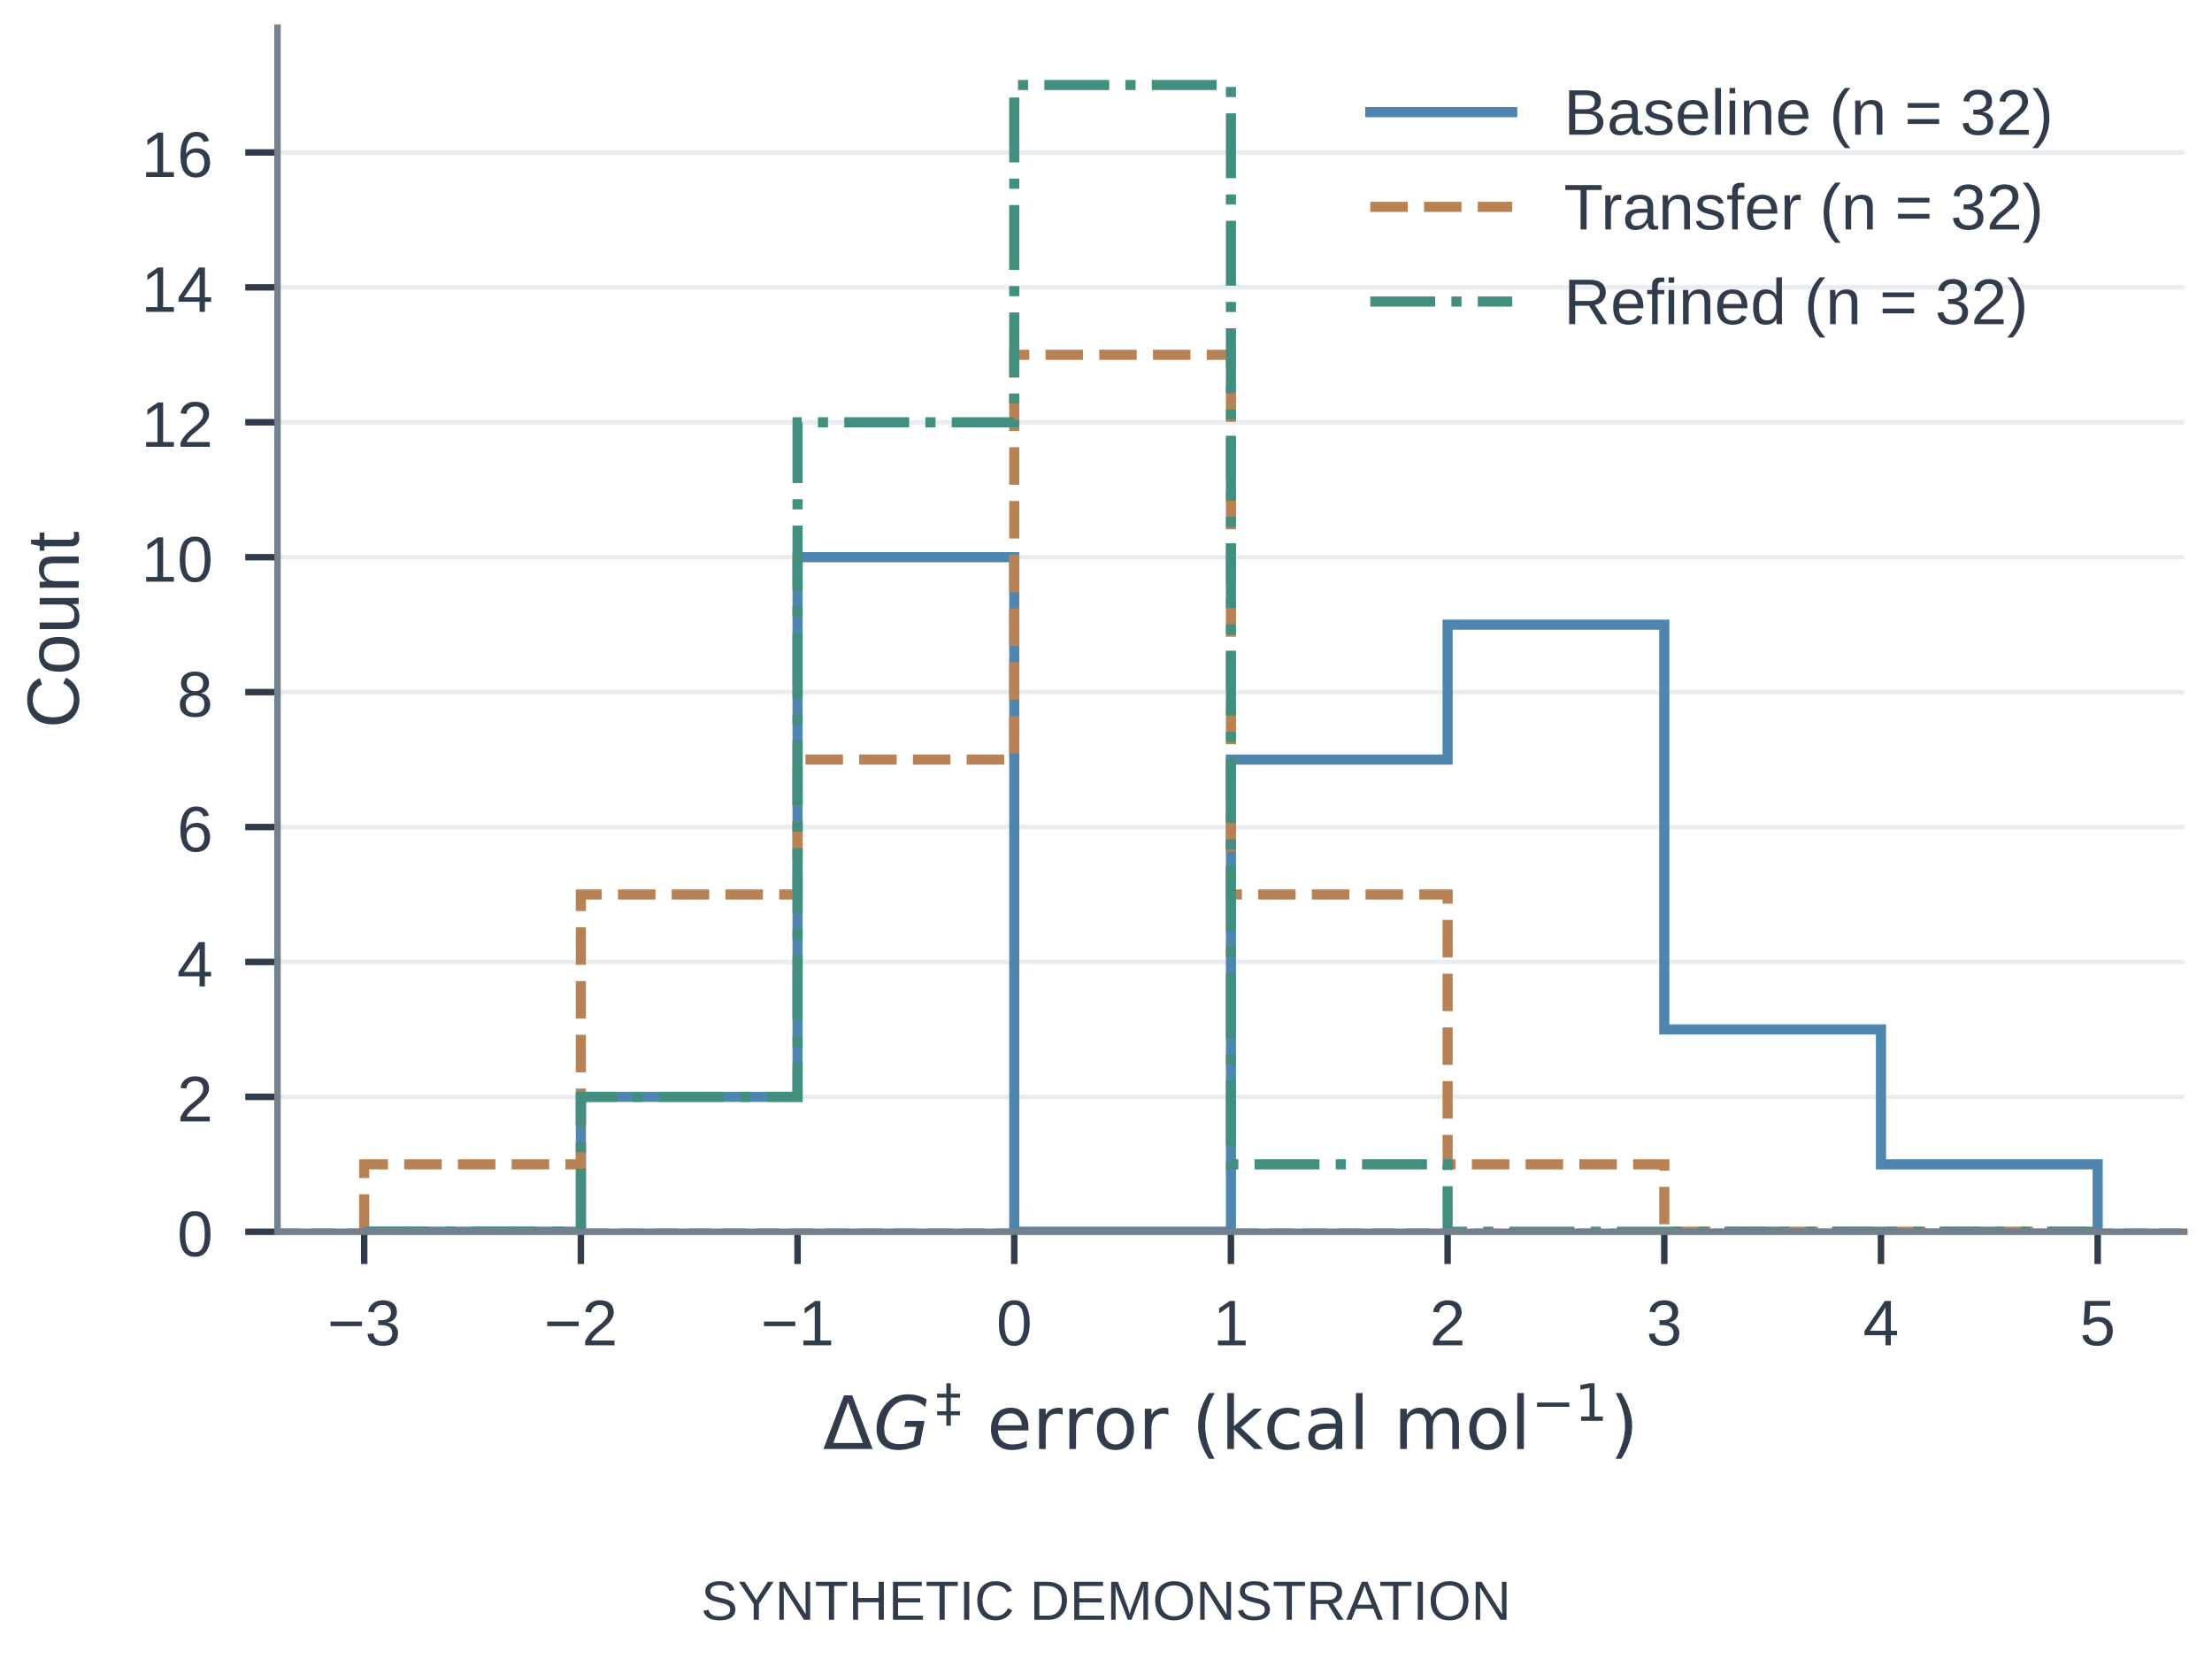
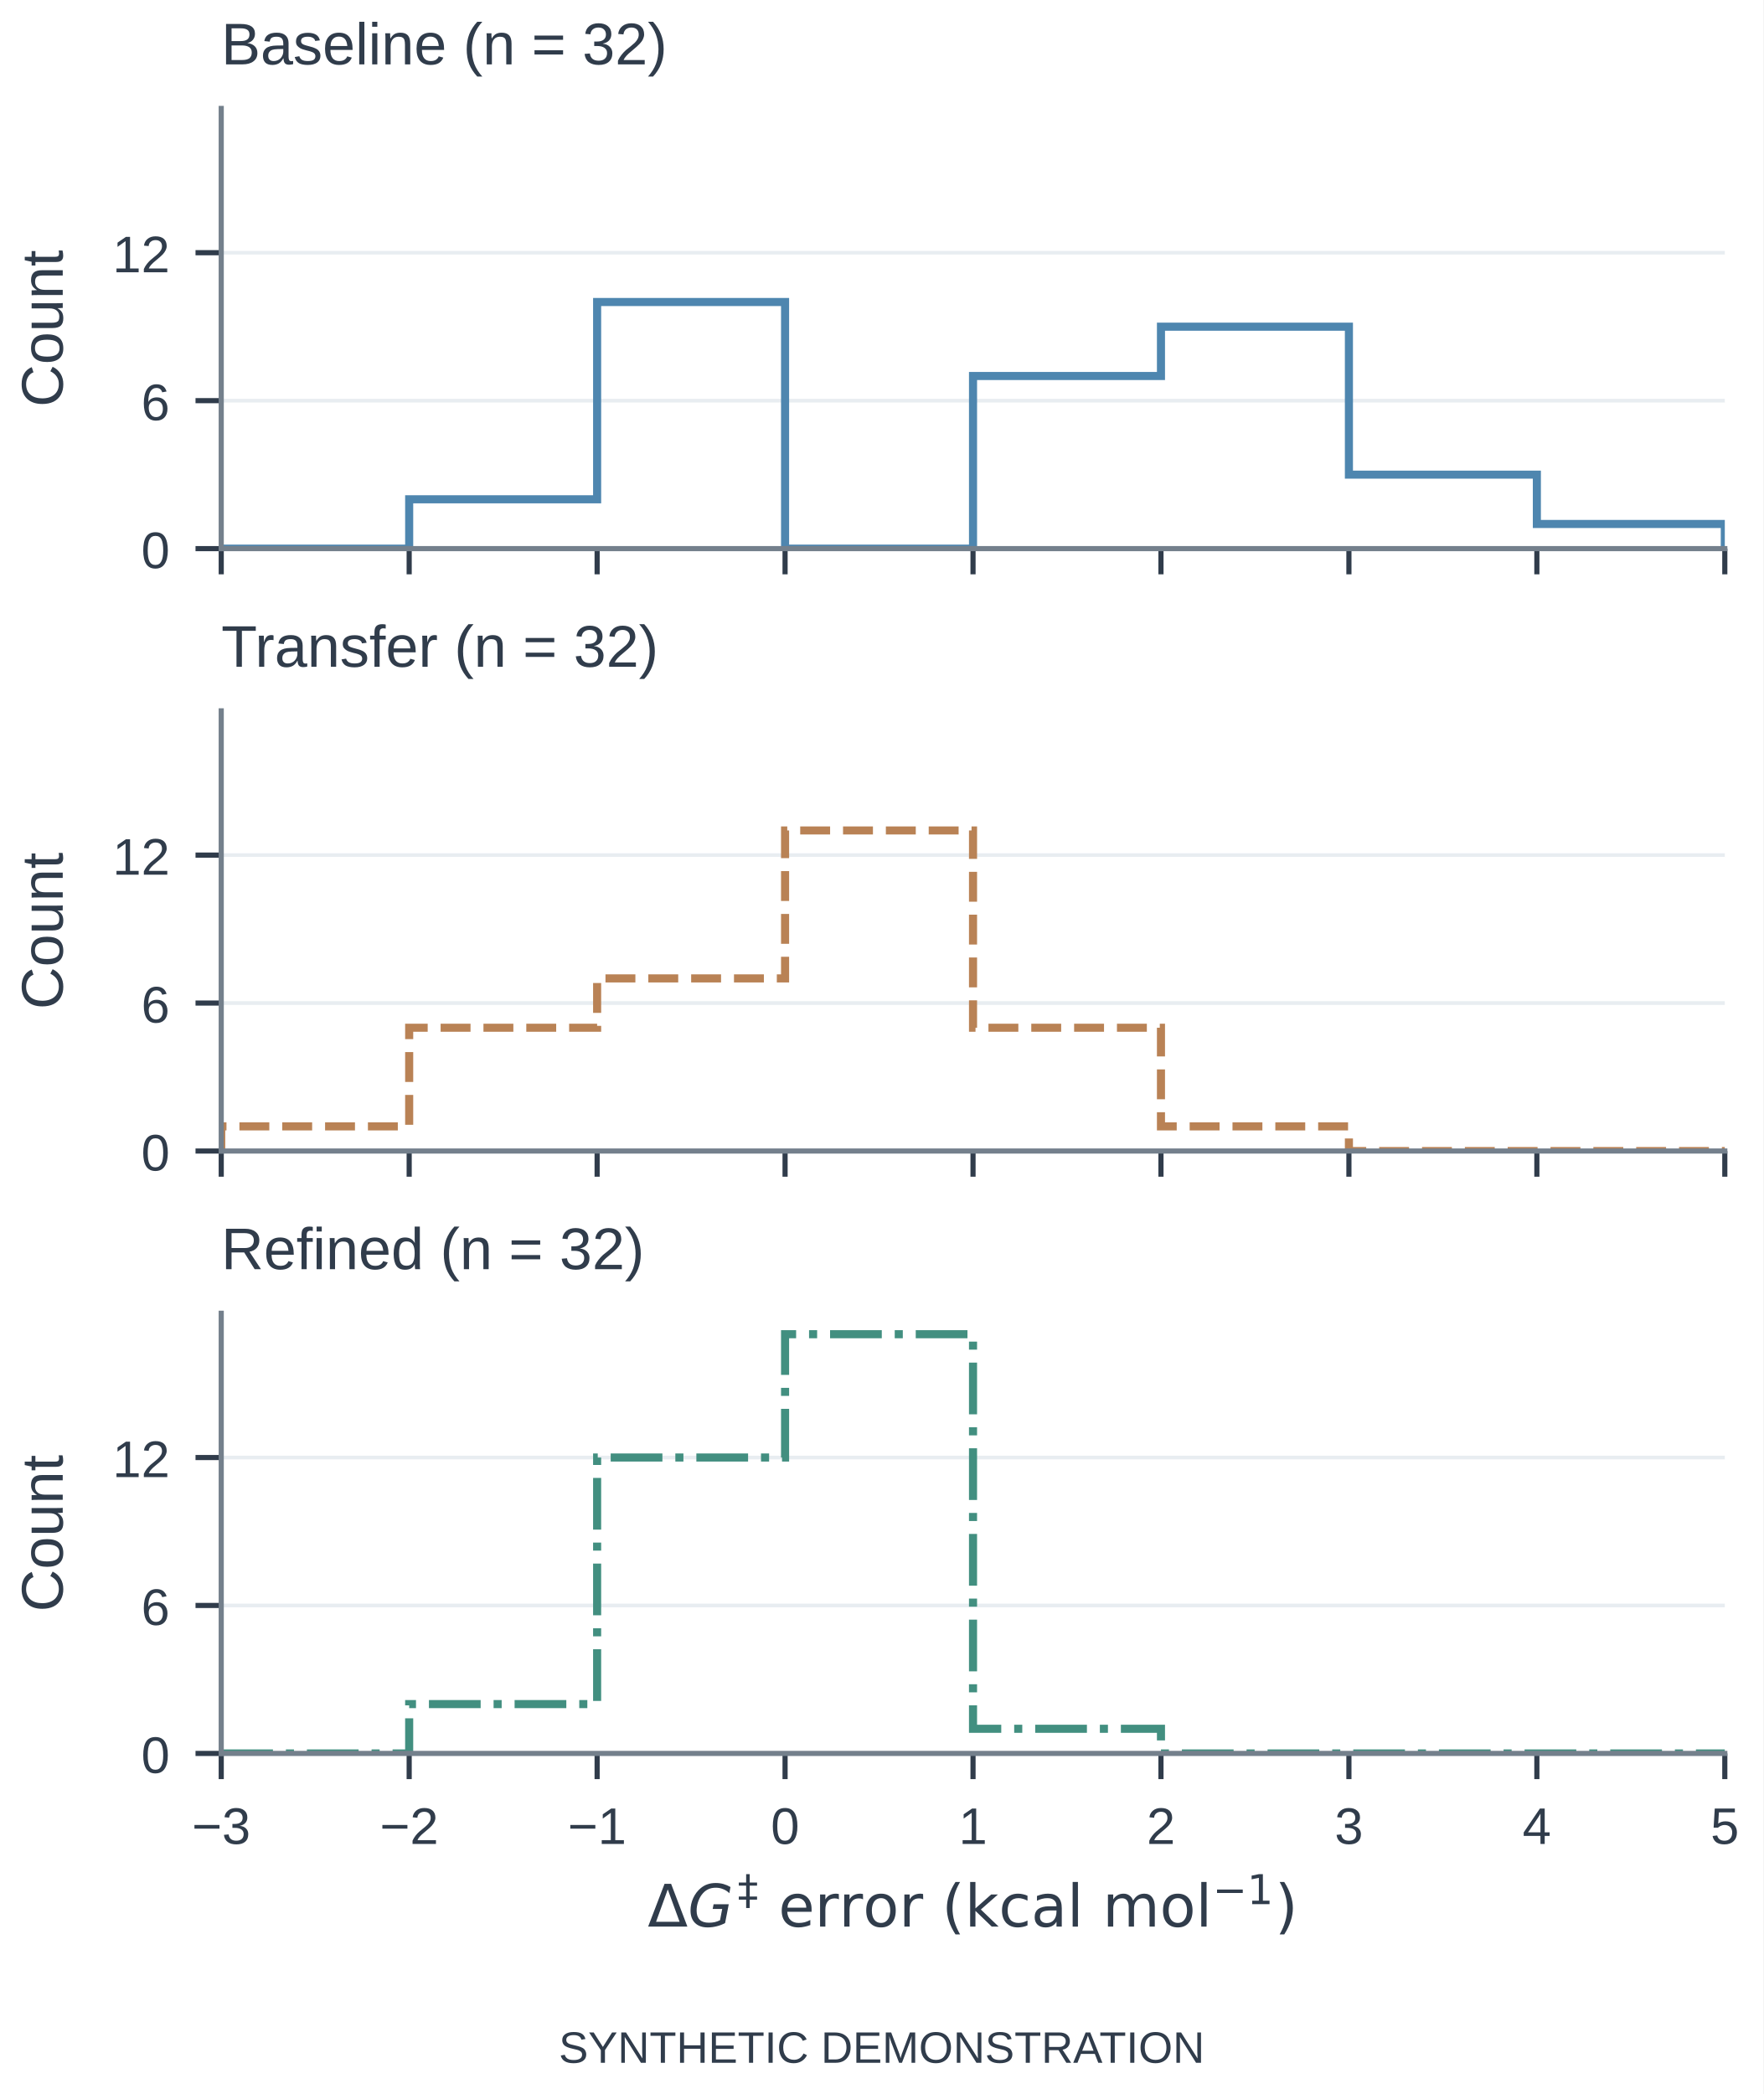
- <svg xmlns="http://www.w3.org/2000/svg" xmlns:xlink="http://www.w3.org/1999/xlink" width="240pt" height="180pt" viewBox="0 0 240 180" version="1.1">
+ <svg xmlns="http://www.w3.org/2000/svg" xmlns:xlink="http://www.w3.org/1999/xlink" width="240pt" height="285pt" viewBox="0 0 240 285" version="1.1">
  <defs>
    <style type="text/css">*{stroke-linejoin: round; stroke-linecap: butt}</style>
  </defs>
  <g id="figure_1">
    <g id="patch_1">
-       <path d="M 0 180  L 240 180  L 240 0  L 0 0  z " style="fill: #ffffff" />
+       <path d="M 0 285  L 240 285  L 240 0  L 0 0  z " style="fill: #ffffff" />
    </g>
    <g id="axes_1">
      <g id="patch_2">
-         <path d="M 30.11 133.647  L 237 133.647  L 237 3  L 30.11 3  z " style="fill: #ffffff" />
+         <path d="M 30.11 74.669  L 234.75 74.669  L 234.75 14.76  L 30.11 14.76  z " style="fill: #ffffff" />
      </g>
      <g id="matplotlib.axis_1">
        <g id="xtick_1">
          <g id="line2d_1">
            <defs>
-               <path id="mc27069fe9d" d="M 0 0  L 0 3.5  " style="stroke: #303c4b; stroke-width: 0.7" />
+               <path id="m906fffd0c0" d="M 0 0  L 0 3.5  " style="stroke: #303c4b; stroke-width: 0.7" />
            </defs>
            <g>
-               <use xlink:href="#mc27069fe9d" x="39.514" y="133.647" style="fill: #303c4b; stroke: #303c4b; stroke-width: 0.7" />
-             </g>
-           </g>
-           <g id="text_1">
-             <text style="font-size: 7px; font-family: 'Liberation Sans', 'DejaVu Sans', 'Arial', 'Helvetica', sans-serif; text-anchor: middle; fill: #303c4b" x="39.514" y="145.966" transform="rotate(-0 39.51431 145.9662)">−3</text>
+               <use xlink:href="#m906fffd0c0" x="30.11" y="74.669" style="fill: #303c4b; stroke: #303c4b; stroke-width: 0.7" />
+             </g>
          </g>
        </g>
        <g id="xtick_2">
          <g id="line2d_2">
            <g>
-               <use xlink:href="#mc27069fe9d" x="63.024" y="133.647" style="fill: #303c4b; stroke: #303c4b; stroke-width: 0.7" />
-             </g>
-           </g>
-           <g id="text_2">
-             <text style="font-size: 7px; font-family: 'Liberation Sans', 'DejaVu Sans', 'Arial', 'Helvetica', sans-serif; text-anchor: middle; fill: #303c4b" x="63.024" y="145.966" transform="rotate(-0 63.02448 145.9662)">−2</text>
+               <use xlink:href="#m906fffd0c0" x="55.69" y="74.669" style="fill: #303c4b; stroke: #303c4b; stroke-width: 0.7" />
+             </g>
          </g>
        </g>
        <g id="xtick_3">
          <g id="line2d_3">
            <g>
-               <use xlink:href="#mc27069fe9d" x="86.535" y="133.647" style="fill: #303c4b; stroke: #303c4b; stroke-width: 0.7" />
-             </g>
-           </g>
-           <g id="text_3">
-             <text style="font-size: 7px; font-family: 'Liberation Sans', 'DejaVu Sans', 'Arial', 'Helvetica', sans-serif; text-anchor: middle; fill: #303c4b" x="86.535" y="145.966" transform="rotate(-0 86.53466 145.9662)">−1</text>
+               <use xlink:href="#m906fffd0c0" x="81.27" y="74.669" style="fill: #303c4b; stroke: #303c4b; stroke-width: 0.7" />
+             </g>
          </g>
        </g>
        <g id="xtick_4">
          <g id="line2d_4">
            <g>
-               <use xlink:href="#mc27069fe9d" x="110.045" y="133.647" style="fill: #303c4b; stroke: #303c4b; stroke-width: 0.7" />
-             </g>
-           </g>
-           <g id="text_4">
-             <text style="font-size: 7px; font-family: 'Liberation Sans', 'DejaVu Sans', 'Arial', 'Helvetica', sans-serif; text-anchor: middle; fill: #303c4b" x="110.045" y="145.966" transform="rotate(-0 110.0448 145.9662)">0</text>
+               <use xlink:href="#m906fffd0c0" x="106.85" y="74.669" style="fill: #303c4b; stroke: #303c4b; stroke-width: 0.7" />
+             </g>
          </g>
        </g>
        <g id="xtick_5">
          <g id="line2d_5">
            <g>
-               <use xlink:href="#mc27069fe9d" x="133.555" y="133.647" style="fill: #303c4b; stroke: #303c4b; stroke-width: 0.7" />
-             </g>
-           </g>
-           <g id="text_5">
-             <text style="font-size: 7px; font-family: 'Liberation Sans', 'DejaVu Sans', 'Arial', 'Helvetica', sans-serif; text-anchor: middle; fill: #303c4b" x="133.555" y="145.966" transform="rotate(-0 133.555 145.9662)">1</text>
+               <use xlink:href="#m906fffd0c0" x="132.43" y="74.669" style="fill: #303c4b; stroke: #303c4b; stroke-width: 0.7" />
+             </g>
          </g>
        </g>
        <g id="xtick_6">
          <g id="line2d_6">
            <g>
-               <use xlink:href="#mc27069fe9d" x="157.065" y="133.647" style="fill: #303c4b; stroke: #303c4b; stroke-width: 0.7" />
-             </g>
-           </g>
-           <g id="text_6">
-             <text style="font-size: 7px; font-family: 'Liberation Sans', 'DejaVu Sans', 'Arial', 'Helvetica', sans-serif; text-anchor: middle; fill: #303c4b" x="157.065" y="145.966" transform="rotate(-0 157.0652 145.9662)">2</text>
+               <use xlink:href="#m906fffd0c0" x="158.01" y="74.669" style="fill: #303c4b; stroke: #303c4b; stroke-width: 0.7" />
+             </g>
          </g>
        </g>
        <g id="xtick_7">
          <g id="line2d_7">
            <g>
-               <use xlink:href="#mc27069fe9d" x="180.575" y="133.647" style="fill: #303c4b; stroke: #303c4b; stroke-width: 0.7" />
-             </g>
-           </g>
-           <g id="text_7">
-             <text style="font-size: 7px; font-family: 'Liberation Sans', 'DejaVu Sans', 'Arial', 'Helvetica', sans-serif; text-anchor: middle; fill: #303c4b" x="180.575" y="145.966" transform="rotate(-0 180.5753 145.9662)">3</text>
+               <use xlink:href="#m906fffd0c0" x="183.59" y="74.669" style="fill: #303c4b; stroke: #303c4b; stroke-width: 0.7" />
+             </g>
          </g>
        </g>
        <g id="xtick_8">
          <g id="line2d_8">
            <g>
-               <use xlink:href="#mc27069fe9d" x="204.086" y="133.647" style="fill: #303c4b; stroke: #303c4b; stroke-width: 0.7" />
-             </g>
-           </g>
-           <g id="text_8">
-             <text style="font-size: 7px; font-family: 'Liberation Sans', 'DejaVu Sans', 'Arial', 'Helvetica', sans-serif; text-anchor: middle; fill: #303c4b" x="204.086" y="145.966" transform="rotate(-0 204.0855 145.9662)">4</text>
+               <use xlink:href="#m906fffd0c0" x="209.17" y="74.669" style="fill: #303c4b; stroke: #303c4b; stroke-width: 0.7" />
+             </g>
          </g>
        </g>
        <g id="xtick_9">
          <g id="line2d_9">
            <g>
-               <use xlink:href="#mc27069fe9d" x="227.596" y="133.647" style="fill: #303c4b; stroke: #303c4b; stroke-width: 0.7" />
-             </g>
-           </g>
-           <g id="text_9">
-             <text style="font-size: 7px; font-family: 'Liberation Sans', 'DejaVu Sans', 'Arial', 'Helvetica', sans-serif; text-anchor: middle; fill: #303c4b" x="227.596" y="145.966" transform="rotate(-0 227.5957 145.9662)">5</text>
-           </g>
-         </g>
-         <g id="text_10">
-           <g style="fill: #303c4b" transform="translate(89.275 158.0782)">
+               <use xlink:href="#m906fffd0c0" x="234.75" y="74.669" style="fill: #303c4b; stroke: #303c4b; stroke-width: 0.7" />
+             </g>
+           </g>
+         </g>
+       </g>
+       <g id="matplotlib.axis_2">
+         <g id="ytick_1">
+           <g id="line2d_10">
+             <path d="M 30.11 74.669  L 234.75 74.669  " clip-path="url(#pae2742f921)" style="fill: none; stroke: #dce3e9; stroke-opacity: 0.65; stroke-width: 0.5; stroke-linecap: square" />
+           </g>
+           <g id="line2d_11">
+             <defs>
+               <path id="m9476d2b6a3" d="M 0 0  L -3.5 0  " style="stroke: #303c4b; stroke-width: 0.7" />
+             </defs>
+             <g>
+               <use xlink:href="#m9476d2b6a3" x="30.11" y="74.669" style="fill: #303c4b; stroke: #303c4b; stroke-width: 0.7" />
+             </g>
+           </g>
+           <g id="text_1">
+             <text style="font-size: 7px; font-family: 'Liberation Sans', 'DejaVu Sans', 'Arial', 'Helvetica', sans-serif; text-anchor: end; fill: #303c4b" x="23.11" y="77.328" transform="rotate(-0 23.11024 77.32839)">0</text>
+           </g>
+         </g>
+         <g id="ytick_2">
+           <g id="line2d_12">
+             <path d="M 30.11 54.532  L 234.75 54.532  " clip-path="url(#pae2742f921)" style="fill: none; stroke: #dce3e9; stroke-opacity: 0.65; stroke-width: 0.5; stroke-linecap: square" />
+           </g>
+           <g id="line2d_13">
+             <g>
+               <use xlink:href="#m9476d2b6a3" x="30.11" y="54.532" style="fill: #303c4b; stroke: #303c4b; stroke-width: 0.7" />
+             </g>
+           </g>
+           <g id="text_2">
+             <text style="font-size: 7px; font-family: 'Liberation Sans', 'DejaVu Sans', 'Arial', 'Helvetica', sans-serif; text-anchor: end; fill: #303c4b" x="23.11" y="57.191" transform="rotate(-0 23.11024 57.19101)">6</text>
+           </g>
+         </g>
+         <g id="ytick_3">
+           <g id="line2d_14">
+             <path d="M 30.11 34.394  L 234.75 34.394  " clip-path="url(#pae2742f921)" style="fill: none; stroke: #dce3e9; stroke-opacity: 0.65; stroke-width: 0.5; stroke-linecap: square" />
+           </g>
+           <g id="line2d_15">
+             <g>
+               <use xlink:href="#m9476d2b6a3" x="30.11" y="34.394" style="fill: #303c4b; stroke: #303c4b; stroke-width: 0.7" />
+             </g>
+           </g>
+           <g id="text_3">
+             <text style="font-size: 7px; font-family: 'Liberation Sans', 'DejaVu Sans', 'Arial', 'Helvetica', sans-serif; text-anchor: end; fill: #303c4b" x="23.11" y="37.054" transform="rotate(-0 23.11024 37.05363)">12</text>
+           </g>
+         </g>
+         <g id="text_4">
+           <text style="font-size: 8px; font-family: 'Liberation Sans', 'DejaVu Sans', 'Arial', 'Helvetica', sans-serif; text-anchor: middle; fill: #303c4b" x="8.539" y="44.715" transform="rotate(-90 8.53899 44.71459)">Count</text>
+         </g>
+       </g>
+       <g id="patch_3">
+         <path d="M 30.11 74.669  L 30.11 74.669  L 55.69 74.669  L 55.69 67.956  L 81.27 67.956  L 81.27 41.107  L 106.85 41.107  L 106.85 74.669  L 132.43 74.669  L 132.43 51.175  L 158.01 51.175  L 158.01 44.463  L 183.59 44.463  L 183.59 64.6  L 209.17 64.6  L 209.17 71.313  L 234.75 71.313  L 234.75 74.669  " clip-path="url(#pae2742f921)" style="fill: none; stroke: #4e86af; stroke-width: 1.1; stroke-linejoin: miter" />
+       </g>
+       <g id="patch_4">
+         <path d="M 30.11 74.669  L 30.11 14.76  " style="fill: none; stroke: #74808c; stroke-width: 0.7; stroke-linejoin: miter; stroke-linecap: square" />
+       </g>
+       <g id="patch_5">
+         <path d="M 30.11 74.669  L 234.75 74.669  " style="fill: none; stroke: #74808c; stroke-width: 0.7; stroke-linejoin: miter; stroke-linecap: square" />
+       </g>
+       <g id="text_5">
+         <text style="font-size: 8px; font-family: 'Liberation Sans', 'DejaVu Sans', 'Arial', 'Helvetica', sans-serif; text-anchor: start; fill: #303c4b" x="30.11" y="8.76" transform="rotate(-0 30.11024 8.76024)">Baseline (n = 32)</text>
+       </g>
+     </g>
+     <g id="axes_2">
+       <g id="patch_6">
+         <path d="M 30.11 156.658  L 234.75 156.658  L 234.75 96.749  L 30.11 96.749  z " style="fill: #ffffff" />
+       </g>
+       <g id="matplotlib.axis_3">
+         <g id="xtick_10">
+           <g id="line2d_16">
+             <g>
+               <use xlink:href="#m906fffd0c0" x="30.11" y="156.658" style="fill: #303c4b; stroke: #303c4b; stroke-width: 0.7" />
+             </g>
+           </g>
+         </g>
+         <g id="xtick_11">
+           <g id="line2d_17">
+             <g>
+               <use xlink:href="#m906fffd0c0" x="55.69" y="156.658" style="fill: #303c4b; stroke: #303c4b; stroke-width: 0.7" />
+             </g>
+           </g>
+         </g>
+         <g id="xtick_12">
+           <g id="line2d_18">
+             <g>
+               <use xlink:href="#m906fffd0c0" x="81.27" y="156.658" style="fill: #303c4b; stroke: #303c4b; stroke-width: 0.7" />
+             </g>
+           </g>
+         </g>
+         <g id="xtick_13">
+           <g id="line2d_19">
+             <g>
+               <use xlink:href="#m906fffd0c0" x="106.85" y="156.658" style="fill: #303c4b; stroke: #303c4b; stroke-width: 0.7" />
+             </g>
+           </g>
+         </g>
+         <g id="xtick_14">
+           <g id="line2d_20">
+             <g>
+               <use xlink:href="#m906fffd0c0" x="132.43" y="156.658" style="fill: #303c4b; stroke: #303c4b; stroke-width: 0.7" />
+             </g>
+           </g>
+         </g>
+         <g id="xtick_15">
+           <g id="line2d_21">
+             <g>
+               <use xlink:href="#m906fffd0c0" x="158.01" y="156.658" style="fill: #303c4b; stroke: #303c4b; stroke-width: 0.7" />
+             </g>
+           </g>
+         </g>
+         <g id="xtick_16">
+           <g id="line2d_22">
+             <g>
+               <use xlink:href="#m906fffd0c0" x="183.59" y="156.658" style="fill: #303c4b; stroke: #303c4b; stroke-width: 0.7" />
+             </g>
+           </g>
+         </g>
+         <g id="xtick_17">
+           <g id="line2d_23">
+             <g>
+               <use xlink:href="#m906fffd0c0" x="209.17" y="156.658" style="fill: #303c4b; stroke: #303c4b; stroke-width: 0.7" />
+             </g>
+           </g>
+         </g>
+         <g id="xtick_18">
+           <g id="line2d_24">
+             <g>
+               <use xlink:href="#m906fffd0c0" x="234.75" y="156.658" style="fill: #303c4b; stroke: #303c4b; stroke-width: 0.7" />
+             </g>
+           </g>
+         </g>
+       </g>
+       <g id="matplotlib.axis_4">
+         <g id="ytick_4">
+           <g id="line2d_25">
+             <path d="M 30.11 156.658  L 234.75 156.658  " clip-path="url(#pb9763c09b0)" style="fill: none; stroke: #dce3e9; stroke-opacity: 0.65; stroke-width: 0.5; stroke-linecap: square" />
+           </g>
+           <g id="line2d_26">
+             <g>
+               <use xlink:href="#m9476d2b6a3" x="30.11" y="156.658" style="fill: #303c4b; stroke: #303c4b; stroke-width: 0.7" />
+             </g>
+           </g>
+           <g id="text_6">
+             <text style="font-size: 7px; font-family: 'Liberation Sans', 'DejaVu Sans', 'Arial', 'Helvetica', sans-serif; text-anchor: end; fill: #303c4b" x="23.11" y="159.318" transform="rotate(-0 23.11024 159.3176)">0</text>
+           </g>
+         </g>
+         <g id="ytick_5">
+           <g id="line2d_27">
+             <path d="M 30.11 136.521  L 234.75 136.521  " clip-path="url(#pb9763c09b0)" style="fill: none; stroke: #dce3e9; stroke-opacity: 0.65; stroke-width: 0.5; stroke-linecap: square" />
+           </g>
+           <g id="line2d_28">
+             <g>
+               <use xlink:href="#m9476d2b6a3" x="30.11" y="136.521" style="fill: #303c4b; stroke: #303c4b; stroke-width: 0.7" />
+             </g>
+           </g>
+           <g id="text_7">
+             <text style="font-size: 7px; font-family: 'Liberation Sans', 'DejaVu Sans', 'Arial', 'Helvetica', sans-serif; text-anchor: end; fill: #303c4b" x="23.11" y="139.18" transform="rotate(-0 23.11024 139.1802)">6</text>
+           </g>
+         </g>
+         <g id="ytick_6">
+           <g id="line2d_29">
+             <path d="M 30.11 116.383  L 234.75 116.383  " clip-path="url(#pb9763c09b0)" style="fill: none; stroke: #dce3e9; stroke-opacity: 0.65; stroke-width: 0.5; stroke-linecap: square" />
+           </g>
+           <g id="line2d_30">
+             <g>
+               <use xlink:href="#m9476d2b6a3" x="30.11" y="116.383" style="fill: #303c4b; stroke: #303c4b; stroke-width: 0.7" />
+             </g>
+           </g>
+           <g id="text_8">
+             <text style="font-size: 7px; font-family: 'Liberation Sans', 'DejaVu Sans', 'Arial', 'Helvetica', sans-serif; text-anchor: end; fill: #303c4b" x="23.11" y="119.043" transform="rotate(-0 23.11024 119.0428)">12</text>
+           </g>
+         </g>
+         <g id="text_9">
+           <text style="font-size: 8px; font-family: 'Liberation Sans', 'DejaVu Sans', 'Arial', 'Helvetica', sans-serif; text-anchor: middle; fill: #303c4b" x="8.539" y="126.704" transform="rotate(-90 8.53899 126.7038)">Count</text>
+         </g>
+       </g>
+       <g id="patch_7">
+         <path d="M 30.11 156.658  L 30.11 153.302  L 55.69 153.302  L 55.69 139.877  L 81.27 139.877  L 81.27 133.165  L 106.85 133.165  L 106.85 113.027  L 132.43 113.027  L 132.43 139.877  L 158.01 139.877  L 158.01 153.302  L 183.59 153.302  L 183.59 156.658  L 209.17 156.658  L 209.17 156.658  L 234.75 156.658  L 234.75 156.658  " clip-path="url(#pb9763c09b0)" style="fill: none; stroke-dasharray: 4.07,1.76; stroke-dashoffset: 0; stroke: #b98255; stroke-width: 1.1; stroke-linejoin: miter" />
+       </g>
+       <g id="patch_8">
+         <path d="M 30.11 156.658  L 30.11 96.749  " style="fill: none; stroke: #74808c; stroke-width: 0.7; stroke-linejoin: miter; stroke-linecap: square" />
+       </g>
+       <g id="patch_9">
+         <path d="M 30.11 156.658  L 234.75 156.658  " style="fill: none; stroke: #74808c; stroke-width: 0.7; stroke-linejoin: miter; stroke-linecap: square" />
+       </g>
+       <g id="text_10">
+         <text style="font-size: 8px; font-family: 'Liberation Sans', 'DejaVu Sans', 'Arial', 'Helvetica', sans-serif; text-anchor: start; fill: #303c4b" x="30.11" y="90.749" transform="rotate(-0 30.11024 90.74941)">Transfer (n = 32)</text>
+       </g>
+     </g>
+     <g id="axes_3">
+       <g id="patch_10">
+         <path d="M 30.11 238.647  L 234.75 238.647  L 234.75 178.739  L 30.11 178.739  z " style="fill: #ffffff" />
+       </g>
+       <g id="matplotlib.axis_5">
+         <g id="xtick_19">
+           <g id="line2d_31">
+             <g>
+               <use xlink:href="#m906fffd0c0" x="30.11" y="238.647" style="fill: #303c4b; stroke: #303c4b; stroke-width: 0.7" />
+             </g>
+           </g>
+           <g id="text_11">
+             <text style="font-size: 7px; font-family: 'Liberation Sans', 'DejaVu Sans', 'Arial', 'Helvetica', sans-serif; text-anchor: middle; fill: #303c4b" x="30.11" y="250.966" transform="rotate(-0 30.11024 250.9662)">−3</text>
+           </g>
+         </g>
+         <g id="xtick_20">
+           <g id="line2d_32">
+             <g>
+               <use xlink:href="#m906fffd0c0" x="55.69" y="238.647" style="fill: #303c4b; stroke: #303c4b; stroke-width: 0.7" />
+             </g>
+           </g>
+           <g id="text_12">
+             <text style="font-size: 7px; font-family: 'Liberation Sans', 'DejaVu Sans', 'Arial', 'Helvetica', sans-serif; text-anchor: middle; fill: #303c4b" x="55.69" y="250.966" transform="rotate(-0 55.69018 250.9662)">−2</text>
+           </g>
+         </g>
+         <g id="xtick_21">
+           <g id="line2d_33">
+             <g>
+               <use xlink:href="#m906fffd0c0" x="81.27" y="238.647" style="fill: #303c4b; stroke: #303c4b; stroke-width: 0.7" />
+             </g>
+           </g>
+           <g id="text_13">
+             <text style="font-size: 7px; font-family: 'Liberation Sans', 'DejaVu Sans', 'Arial', 'Helvetica', sans-serif; text-anchor: middle; fill: #303c4b" x="81.27" y="250.966" transform="rotate(-0 81.27012 250.9662)">−1</text>
+           </g>
+         </g>
+         <g id="xtick_22">
+           <g id="line2d_34">
+             <g>
+               <use xlink:href="#m906fffd0c0" x="106.85" y="238.647" style="fill: #303c4b; stroke: #303c4b; stroke-width: 0.7" />
+             </g>
+           </g>
+           <g id="text_14">
+             <text style="font-size: 7px; font-family: 'Liberation Sans', 'DejaVu Sans', 'Arial', 'Helvetica', sans-serif; text-anchor: middle; fill: #303c4b" x="106.85" y="250.966" transform="rotate(-0 106.8501 250.9662)">0</text>
+           </g>
+         </g>
+         <g id="xtick_23">
+           <g id="line2d_35">
+             <g>
+               <use xlink:href="#m906fffd0c0" x="132.43" y="238.647" style="fill: #303c4b; stroke: #303c4b; stroke-width: 0.7" />
+             </g>
+           </g>
+           <g id="text_15">
+             <text style="font-size: 7px; font-family: 'Liberation Sans', 'DejaVu Sans', 'Arial', 'Helvetica', sans-serif; text-anchor: middle; fill: #303c4b" x="132.43" y="250.966" transform="rotate(-0 132.43 250.9662)">1</text>
+           </g>
+         </g>
+         <g id="xtick_24">
+           <g id="line2d_36">
+             <g>
+               <use xlink:href="#m906fffd0c0" x="158.01" y="238.647" style="fill: #303c4b; stroke: #303c4b; stroke-width: 0.7" />
+             </g>
+           </g>
+           <g id="text_16">
+             <text style="font-size: 7px; font-family: 'Liberation Sans', 'DejaVu Sans', 'Arial', 'Helvetica', sans-serif; text-anchor: middle; fill: #303c4b" x="158.01" y="250.966" transform="rotate(-0 158.0099 250.9662)">2</text>
+           </g>
+         </g>
+         <g id="xtick_25">
+           <g id="line2d_37">
+             <g>
+               <use xlink:href="#m906fffd0c0" x="183.59" y="238.647" style="fill: #303c4b; stroke: #303c4b; stroke-width: 0.7" />
+             </g>
+           </g>
+           <g id="text_17">
+             <text style="font-size: 7px; font-family: 'Liberation Sans', 'DejaVu Sans', 'Arial', 'Helvetica', sans-serif; text-anchor: middle; fill: #303c4b" x="183.59" y="250.966" transform="rotate(-0 183.5899 250.9662)">3</text>
+           </g>
+         </g>
+         <g id="xtick_26">
+           <g id="line2d_38">
+             <g>
+               <use xlink:href="#m906fffd0c0" x="209.17" y="238.647" style="fill: #303c4b; stroke: #303c4b; stroke-width: 0.7" />
+             </g>
+           </g>
+           <g id="text_18">
+             <text style="font-size: 7px; font-family: 'Liberation Sans', 'DejaVu Sans', 'Arial', 'Helvetica', sans-serif; text-anchor: middle; fill: #303c4b" x="209.17" y="250.966" transform="rotate(-0 209.1698 250.9662)">4</text>
+           </g>
+         </g>
+         <g id="xtick_27">
+           <g id="line2d_39">
+             <g>
+               <use xlink:href="#m906fffd0c0" x="234.75" y="238.647" style="fill: #303c4b; stroke: #303c4b; stroke-width: 0.7" />
+             </g>
+           </g>
+           <g id="text_19">
+             <text style="font-size: 7px; font-family: 'Liberation Sans', 'DejaVu Sans', 'Arial', 'Helvetica', sans-serif; text-anchor: middle; fill: #303c4b" x="234.75" y="250.966" transform="rotate(-0 234.7498 250.9662)">5</text>
+           </g>
+         </g>
+         <g id="text_20">
+           <g style="fill: #303c4b" transform="translate(88.15 263.0782)">
            <text>
              <tspan x="0" y="-0.858" style="font-size: 8px; font-family: 'DejaVu Sans'; fill: #303c4b">Δ</tspan>
              <tspan x="15.267" y="-0.858" style="font-size: 8px; font-family: 'DejaVu Sans'; fill: #303c4b"> </tspan>
              <tspan x="17.81" y="-0.858" style="font-size: 8px; font-family: 'DejaVu Sans'; fill: #303c4b">e</tspan>
              <tspan x="22.732" y="-0.858" style="font-size: 8px; font-family: 'DejaVu Sans'; fill: #303c4b">r</tspan>
              <tspan x="26.021" y="-0.858" style="font-size: 8px; font-family: 'DejaVu Sans'; fill: #303c4b">r</tspan>
              <tspan x="29.31" y="-0.858" style="font-size: 8px; font-family: 'DejaVu Sans'; fill: #303c4b">o</tspan>
              <tspan x="34.204" y="-0.858" style="font-size: 8px; font-family: 'DejaVu Sans'; fill: #303c4b">r</tspan>
              <tspan x="37.493" y="-0.858" style="font-size: 8px; font-family: 'DejaVu Sans'; fill: #303c4b"> </tspan>
              <tspan x="40.036" y="-0.858" style="font-size: 8px; font-family: 'DejaVu Sans'; fill: #303c4b">(</tspan>
              <tspan x="43.157" y="-0.858" style="font-size: 8px; font-family: 'DejaVu Sans'; fill: #303c4b">k</tspan>
              <tspan x="47.79" y="-0.858" style="font-size: 8px; font-family: 'DejaVu Sans'; fill: #303c4b">c</tspan>
              <tspan x="52.189" y="-0.858" style="font-size: 8px; font-family: 'DejaVu Sans'; fill: #303c4b">a</tspan>
              <tspan x="57.091" y="-0.858" style="font-size: 8px; font-family: 'DejaVu Sans'; fill: #303c4b">l</tspan>
              <tspan x="61.911" y="-0.858" style="font-size: 8px; font-family: 'DejaVu Sans'; fill: #303c4b">m</tspan>
              <tspan x="69.704" y="-0.858" style="font-size: 8px; font-family: 'DejaVu Sans'; fill: #303c4b">o</tspan>
              <tspan x="74.599" y="-0.858" style="font-size: 8px; font-family: 'DejaVu Sans'; fill: #303c4b">l</tspan>
              <tspan x="85.372" y="-0.858" style="font-size: 8px; font-family: 'DejaVu Sans'; fill: #303c4b">)</tspan>
              <tspan x="5.473" y="-0.858" style="font-style: oblique; font-size: 8px; font-family: 'DejaVu Sans'; fill: #303c4b">G</tspan>
              <tspan x="12.248" y="-3.92" style="font-size: 5.6px; font-family: 'DejaVu Sans'; fill: #303c4b">‡</tspan>
              <tspan x="76.898" y="-3.92" style="font-size: 5.6px; font-family: 'DejaVu Sans'; fill: #303c4b">−</tspan>
              <tspan x="81.59" y="-3.92" style="font-size: 5.6px; font-family: 'DejaVu Sans'; fill: #303c4b">1</tspan>
            </text>
          </g>
        </g>
      </g>
-       <g id="matplotlib.axis_2">
-         <g id="ytick_1">
-           <g id="line2d_10">
-             <path d="M 30.11 133.647  L 237 133.647  " clip-path="url(#p00fb5fcd9d)" style="fill: none; stroke: #dce3e9; stroke-opacity: 0.65; stroke-width: 0.5; stroke-linecap: square" />
-           </g>
-           <g id="line2d_11">
-             <defs>
-               <path id="m2885108299" d="M 0 0  L -3.5 0  " style="stroke: #303c4b; stroke-width: 0.7" />
-             </defs>
-             <g>
-               <use xlink:href="#m2885108299" x="30.11" y="133.647" style="fill: #303c4b; stroke: #303c4b; stroke-width: 0.7" />
-             </g>
-           </g>
-           <g id="text_11">
-             <text style="font-size: 7px; font-family: 'Liberation Sans', 'DejaVu Sans', 'Arial', 'Helvetica', sans-serif; text-anchor: end; fill: #303c4b" x="23.11" y="136.307" transform="rotate(-0 23.11024 136.3067)">0</text>
-           </g>
-         </g>
-         <g id="ytick_2">
-           <g id="line2d_12">
-             <path d="M 30.11 119.009  L 237 119.009  " clip-path="url(#p00fb5fcd9d)" style="fill: none; stroke: #dce3e9; stroke-opacity: 0.65; stroke-width: 0.5; stroke-linecap: square" />
-           </g>
-           <g id="line2d_13">
-             <g>
-               <use xlink:href="#m2885108299" x="30.11" y="119.009" style="fill: #303c4b; stroke: #303c4b; stroke-width: 0.7" />
-             </g>
-           </g>
-           <g id="text_12">
-             <text style="font-size: 7px; font-family: 'Liberation Sans', 'DejaVu Sans', 'Arial', 'Helvetica', sans-serif; text-anchor: end; fill: #303c4b" x="23.11" y="121.668" transform="rotate(-0 23.11024 121.6684)">2</text>
-           </g>
-         </g>
-         <g id="ytick_3">
-           <g id="line2d_14">
-             <path d="M 30.11 104.371  L 237 104.371  " clip-path="url(#p00fb5fcd9d)" style="fill: none; stroke: #dce3e9; stroke-opacity: 0.65; stroke-width: 0.5; stroke-linecap: square" />
-           </g>
-           <g id="line2d_15">
-             <g>
-               <use xlink:href="#m2885108299" x="30.11" y="104.371" style="fill: #303c4b; stroke: #303c4b; stroke-width: 0.7" />
-             </g>
-           </g>
-           <g id="text_13">
-             <text style="font-size: 7px; font-family: 'Liberation Sans', 'DejaVu Sans', 'Arial', 'Helvetica', sans-serif; text-anchor: end; fill: #303c4b" x="23.11" y="107.03" transform="rotate(-0 23.11024 107.0301)">4</text>
-           </g>
-         </g>
-         <g id="ytick_4">
-           <g id="line2d_16">
-             <path d="M 30.11 89.732  L 237 89.732  " clip-path="url(#p00fb5fcd9d)" style="fill: none; stroke: #dce3e9; stroke-opacity: 0.65; stroke-width: 0.5; stroke-linecap: square" />
-           </g>
-           <g id="line2d_17">
-             <g>
-               <use xlink:href="#m2885108299" x="30.11" y="89.732" style="fill: #303c4b; stroke: #303c4b; stroke-width: 0.7" />
-             </g>
-           </g>
-           <g id="text_14">
-             <text style="font-size: 7px; font-family: 'Liberation Sans', 'DejaVu Sans', 'Arial', 'Helvetica', sans-serif; text-anchor: end; fill: #303c4b" x="23.11" y="92.392" transform="rotate(-0 23.11024 92.39176)">6</text>
-           </g>
-         </g>
-         <g id="ytick_5">
-           <g id="line2d_18">
-             <path d="M 30.11 75.094  L 237 75.094  " clip-path="url(#p00fb5fcd9d)" style="fill: none; stroke: #dce3e9; stroke-opacity: 0.65; stroke-width: 0.5; stroke-linecap: square" />
-           </g>
-           <g id="line2d_19">
-             <g>
-               <use xlink:href="#m2885108299" x="30.11" y="75.094" style="fill: #303c4b; stroke: #303c4b; stroke-width: 0.7" />
-             </g>
-           </g>
-           <g id="text_15">
-             <text style="font-size: 7px; font-family: 'Liberation Sans', 'DejaVu Sans', 'Arial', 'Helvetica', sans-serif; text-anchor: end; fill: #303c4b" x="23.11" y="77.753" transform="rotate(-0 23.11024 77.75344)">8</text>
-           </g>
-         </g>
-         <g id="ytick_6">
-           <g id="line2d_20">
-             <path d="M 30.11 60.456  L 237 60.456  " clip-path="url(#p00fb5fcd9d)" style="fill: none; stroke: #dce3e9; stroke-opacity: 0.65; stroke-width: 0.5; stroke-linecap: square" />
-           </g>
-           <g id="line2d_21">
-             <g>
-               <use xlink:href="#m2885108299" x="30.11" y="60.456" style="fill: #303c4b; stroke: #303c4b; stroke-width: 0.7" />
-             </g>
-           </g>
-           <g id="text_16">
-             <text style="font-size: 7px; font-family: 'Liberation Sans', 'DejaVu Sans', 'Arial', 'Helvetica', sans-serif; text-anchor: end; fill: #303c4b" x="23.11" y="63.115" transform="rotate(-0 23.11024 63.11511)">10</text>
-           </g>
-         </g>
+       <g id="matplotlib.axis_6">
        <g id="ytick_7">
-           <g id="line2d_22">
-             <path d="M 30.11 45.817  L 237 45.817  " clip-path="url(#p00fb5fcd9d)" style="fill: none; stroke: #dce3e9; stroke-opacity: 0.65; stroke-width: 0.5; stroke-linecap: square" />
-           </g>
-           <g id="line2d_23">
-             <g>
-               <use xlink:href="#m2885108299" x="30.11" y="45.817" style="fill: #303c4b; stroke: #303c4b; stroke-width: 0.7" />
-             </g>
-           </g>
-           <g id="text_17">
-             <text style="font-size: 7px; font-family: 'Liberation Sans', 'DejaVu Sans', 'Arial', 'Helvetica', sans-serif; text-anchor: end; fill: #303c4b" x="23.11" y="48.477" transform="rotate(-0 23.11024 48.47679)">12</text>
+           <g id="line2d_40">
+             <path d="M 30.11 238.647  L 234.75 238.647  " clip-path="url(#paa10195ba0)" style="fill: none; stroke: #dce3e9; stroke-opacity: 0.65; stroke-width: 0.5; stroke-linecap: square" />
+           </g>
+           <g id="line2d_41">
+             <g>
+               <use xlink:href="#m9476d2b6a3" x="30.11" y="238.647" style="fill: #303c4b; stroke: #303c4b; stroke-width: 0.7" />
+             </g>
+           </g>
+           <g id="text_21">
+             <text style="font-size: 7px; font-family: 'Liberation Sans', 'DejaVu Sans', 'Arial', 'Helvetica', sans-serif; text-anchor: end; fill: #303c4b" x="23.11" y="241.307" transform="rotate(-0 23.11024 241.3067)">0</text>
          </g>
        </g>
        <g id="ytick_8">
-           <g id="line2d_24">
-             <path d="M 30.11 31.179  L 237 31.179  " clip-path="url(#p00fb5fcd9d)" style="fill: none; stroke: #dce3e9; stroke-opacity: 0.65; stroke-width: 0.5; stroke-linecap: square" />
-           </g>
-           <g id="line2d_25">
-             <g>
-               <use xlink:href="#m2885108299" x="30.11" y="31.179" style="fill: #303c4b; stroke: #303c4b; stroke-width: 0.7" />
-             </g>
-           </g>
-           <g id="text_18">
-             <text style="font-size: 7px; font-family: 'Liberation Sans', 'DejaVu Sans', 'Arial', 'Helvetica', sans-serif; text-anchor: end; fill: #303c4b" x="23.11" y="33.838" transform="rotate(-0 23.11024 33.83847)">14</text>
+           <g id="line2d_42">
+             <path d="M 30.11 218.51  L 234.75 218.51  " clip-path="url(#paa10195ba0)" style="fill: none; stroke: #dce3e9; stroke-opacity: 0.65; stroke-width: 0.5; stroke-linecap: square" />
+           </g>
+           <g id="line2d_43">
+             <g>
+               <use xlink:href="#m9476d2b6a3" x="30.11" y="218.51" style="fill: #303c4b; stroke: #303c4b; stroke-width: 0.7" />
+             </g>
+           </g>
+           <g id="text_22">
+             <text style="font-size: 7px; font-family: 'Liberation Sans', 'DejaVu Sans', 'Arial', 'Helvetica', sans-serif; text-anchor: end; fill: #303c4b" x="23.11" y="221.169" transform="rotate(-0 23.11024 221.1694)">6</text>
          </g>
        </g>
        <g id="ytick_9">
-           <g id="line2d_26">
-             <path d="M 30.11 16.541  L 237 16.541  " clip-path="url(#p00fb5fcd9d)" style="fill: none; stroke: #dce3e9; stroke-opacity: 0.65; stroke-width: 0.5; stroke-linecap: square" />
-           </g>
-           <g id="line2d_27">
-             <g>
-               <use xlink:href="#m2885108299" x="30.11" y="16.541" style="fill: #303c4b; stroke: #303c4b; stroke-width: 0.7" />
-             </g>
-           </g>
-           <g id="text_19">
-             <text style="font-size: 7px; font-family: 'Liberation Sans', 'DejaVu Sans', 'Arial', 'Helvetica', sans-serif; text-anchor: end; fill: #303c4b" x="23.11" y="19.2" transform="rotate(-0 23.11024 19.20014)">16</text>
-           </g>
-         </g>
-         <g id="text_20">
-           <text style="font-size: 8px; font-family: 'Liberation Sans', 'DejaVu Sans', 'Arial', 'Helvetica', sans-serif; text-anchor: middle; fill: #303c4b" x="8.539" y="68.324" transform="rotate(-90 8.53899 68.32376)">Count</text>
-         </g>
-       </g>
-       <g id="patch_3">
-         <path d="M 39.514 133.647  L 39.514 133.647  L 63.024 133.647  L 63.024 119.009  L 86.535 119.009  L 86.535 60.456  L 110.045 60.456  L 110.045 133.647  L 133.555 133.647  L 133.555 82.413  L 157.065 82.413  L 157.065 67.775  L 180.575 67.775  L 180.575 111.69  L 204.086 111.69  L 204.086 126.328  L 227.596 126.328  L 227.596 133.647  " clip-path="url(#p00fb5fcd9d)" style="fill: none; stroke: #4e86af; stroke-width: 1.1; stroke-linejoin: miter" />
-       </g>
-       <g id="patch_4">
-         <path d="M 39.514 133.647  L 39.514 126.328  L 63.024 126.328  L 63.024 97.051  L 86.535 97.051  L 86.535 82.413  L 110.045 82.413  L 110.045 38.498  L 133.555 38.498  L 133.555 97.051  L 157.065 97.051  L 157.065 126.328  L 180.575 126.328  L 180.575 133.647  L 204.086 133.647  L 204.086 133.647  L 227.596 133.647  L 227.596 133.647  " clip-path="url(#p00fb5fcd9d)" style="fill: none; stroke-dasharray: 4.07,1.76; stroke-dashoffset: 0; stroke: #b98255; stroke-width: 1.1; stroke-linejoin: miter" />
-       </g>
-       <g id="patch_5">
-         <path d="M 39.514 133.647  L 39.514 133.647  L 63.024 133.647  L 63.024 119.009  L 86.535 119.009  L 86.535 45.817  L 110.045 45.817  L 110.045 9.222  L 133.555 9.222  L 133.555 126.328  L 157.065 126.328  L 157.065 133.647  L 180.575 133.647  L 180.575 133.647  L 204.086 133.647  L 204.086 133.647  L 227.596 133.647  L 227.596 133.647  " clip-path="url(#p00fb5fcd9d)" style="fill: none; stroke-dasharray: 7.04,1.76,1.1,1.76; stroke-dashoffset: 0; stroke: #428f80; stroke-width: 1.1; stroke-linejoin: miter" />
-       </g>
-       <g id="line2d_28">
-         <path d="M 30.11 133.647  L 237 133.647  " clip-path="url(#p00fb5fcd9d)" style="fill: none; stroke-dasharray: 2.59,1.12; stroke-dashoffset: 0; stroke: #74808c; stroke-width: 0.7" />
-       </g>
-       <g id="patch_6">
-         <path d="M 30.11 133.647  L 30.11 3  " style="fill: none; stroke: #74808c; stroke-width: 0.7; stroke-linejoin: miter; stroke-linecap: square" />
-       </g>
-       <g id="patch_7">
-         <path d="M 30.11 133.647  L 237 133.647  " style="fill: none; stroke: #74808c; stroke-width: 0.7; stroke-linejoin: miter; stroke-linecap: square" />
-       </g>
-       <g id="legend_1">
-         <g id="line2d_29">
-           <path d="M 148.675 12.169  L 164.075 12.169  " style="fill: none; stroke: #4e86af; stroke-width: 1.1; stroke-linecap: square" />
-         </g>
-         <g id="text_21">
-           <text style="font-size: 7px; font-family: 'Liberation Sans', 'DejaVu Sans', 'Arial', 'Helvetica', sans-serif; text-anchor: start; fill: #303c4b" x="169.675" y="14.619" transform="rotate(-0 169.6751 14.61915)">Baseline (n = 32)</text>
-         </g>
-         <g id="line2d_30">
-           <path d="M 148.675 22.444  L 164.075 22.444  " style="fill: none; stroke-dasharray: 4.07,1.76; stroke-dashoffset: 0; stroke: #b98255; stroke-width: 1.1" />
-         </g>
-         <g id="text_22">
-           <text style="font-size: 7px; font-family: 'Liberation Sans', 'DejaVu Sans', 'Arial', 'Helvetica', sans-serif; text-anchor: start; fill: #303c4b" x="169.675" y="24.894" transform="rotate(-0 169.6751 24.89383)">Transfer (n = 32)</text>
-         </g>
-         <g id="line2d_31">
-           <path d="M 148.675 32.719  L 164.075 32.719  " style="fill: none; stroke-dasharray: 7.04,1.76,1.1,1.76; stroke-dashoffset: 0; stroke: #428f80; stroke-width: 1.1" />
-         </g>
-         <g id="text_23">
-           <text style="font-size: 7px; font-family: 'Liberation Sans', 'DejaVu Sans', 'Arial', 'Helvetica', sans-serif; text-anchor: start; fill: #303c4b" x="169.675" y="35.169" transform="rotate(-0 169.6751 35.16852)">Refined (n = 32)</text>
-         </g>
+           <g id="line2d_44">
+             <path d="M 30.11 198.373  L 234.75 198.373  " clip-path="url(#paa10195ba0)" style="fill: none; stroke: #dce3e9; stroke-opacity: 0.65; stroke-width: 0.5; stroke-linecap: square" />
+           </g>
+           <g id="line2d_45">
+             <g>
+               <use xlink:href="#m9476d2b6a3" x="30.11" y="198.373" style="fill: #303c4b; stroke: #303c4b; stroke-width: 0.7" />
+             </g>
+           </g>
+           <g id="text_23">
+             <text style="font-size: 7px; font-family: 'Liberation Sans', 'DejaVu Sans', 'Arial', 'Helvetica', sans-serif; text-anchor: end; fill: #303c4b" x="23.11" y="201.032" transform="rotate(-0 23.11024 201.032)">12</text>
+           </g>
+         </g>
+         <g id="text_24">
+           <text style="font-size: 8px; font-family: 'Liberation Sans', 'DejaVu Sans', 'Arial', 'Helvetica', sans-serif; text-anchor: middle; fill: #303c4b" x="8.539" y="208.693" transform="rotate(-90 8.53899 208.6929)">Count</text>
+         </g>
+       </g>
+       <g id="patch_11">
+         <path d="M 30.11 238.647  L 30.11 238.647  L 55.69 238.647  L 55.69 231.935  L 81.27 231.935  L 81.27 198.373  L 106.85 198.373  L 106.85 181.591  L 132.43 181.591  L 132.43 235.291  L 158.01 235.291  L 158.01 238.647  L 183.59 238.647  L 183.59 238.647  L 209.17 238.647  L 209.17 238.647  L 234.75 238.647  L 234.75 238.647  " clip-path="url(#paa10195ba0)" style="fill: none; stroke-dasharray: 7.04,1.76,1.1,1.76; stroke-dashoffset: 0; stroke: #428f80; stroke-width: 1.1; stroke-linejoin: miter" />
+       </g>
+       <g id="patch_12">
+         <path d="M 30.11 238.647  L 30.11 178.739  " style="fill: none; stroke: #74808c; stroke-width: 0.7; stroke-linejoin: miter; stroke-linecap: square" />
+       </g>
+       <g id="patch_13">
+         <path d="M 30.11 238.647  L 234.75 238.647  " style="fill: none; stroke: #74808c; stroke-width: 0.7; stroke-linejoin: miter; stroke-linecap: square" />
+       </g>
+       <g id="text_25">
+         <text style="font-size: 8px; font-family: 'Liberation Sans', 'DejaVu Sans', 'Arial', 'Helvetica', sans-serif; text-anchor: start; fill: #303c4b" x="30.11" y="172.739" transform="rotate(-0 30.11024 172.7386)">Refined (n = 32)</text>
      </g>
    </g>
-     <g id="text_24">
-       <text style="font-size: 6px; font-family: 'Liberation Sans', 'DejaVu Sans', 'Arial', 'Helvetica', sans-serif; text-anchor: middle; fill: #303c4b" x="120" y="175.752" transform="rotate(-0 120 175.7519)">SYNTHETIC DEMONSTRATION</text>
+     <g id="text_26">
+       <text style="font-size: 6px; font-family: 'Liberation Sans', 'DejaVu Sans', 'Arial', 'Helvetica', sans-serif; text-anchor: middle; fill: #303c4b" x="120" y="280.752" transform="rotate(-0 120 280.7519)">SYNTHETIC DEMONSTRATION</text>
    </g>
  </g>
  <defs>
-     <clipPath id="p00fb5fcd9d">
-       <rect x="30.11" y="3" width="206.89" height="130.647" />
+     <clipPath id="pae2742f921">
+       <rect x="30.11" y="14.76" width="204.64" height="59.909" />
+     </clipPath>
+     <clipPath id="pb9763c09b0">
+       <rect x="30.11" y="96.749" width="204.64" height="59.909" />
+     </clipPath>
+     <clipPath id="paa10195ba0">
+       <rect x="30.11" y="178.739" width="204.64" height="59.909" />
    </clipPath>
  </defs>
</svg>
